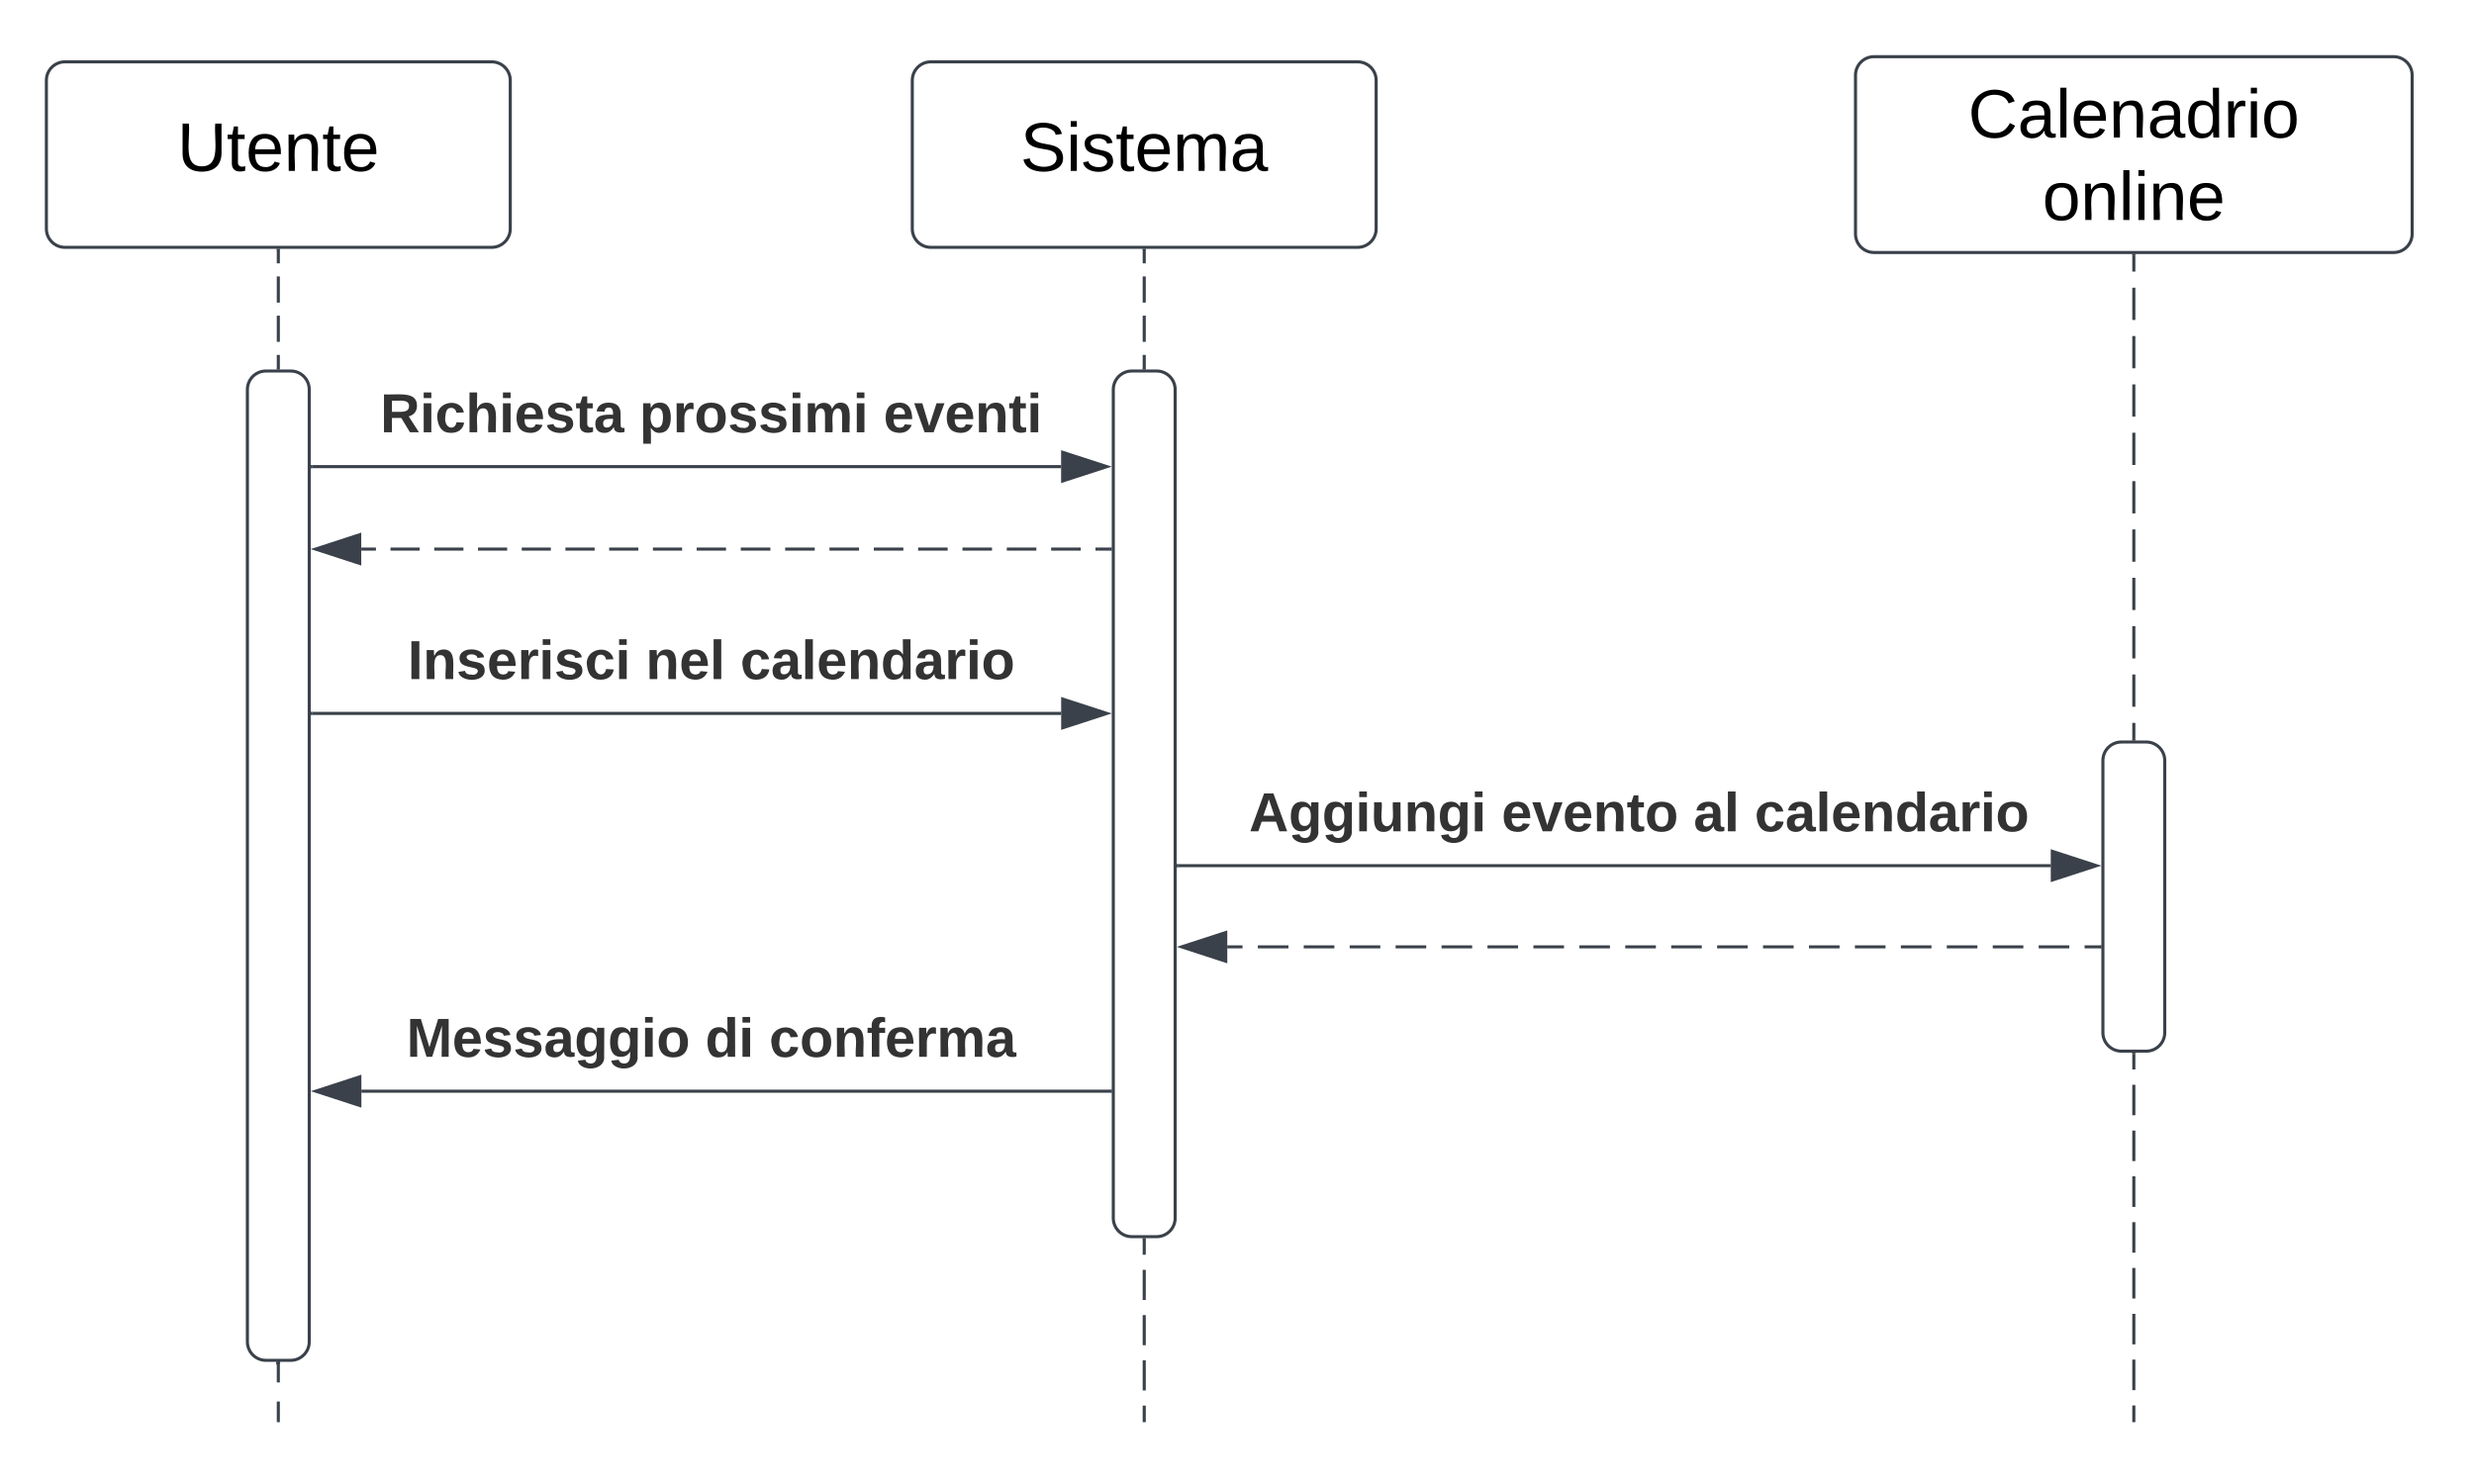
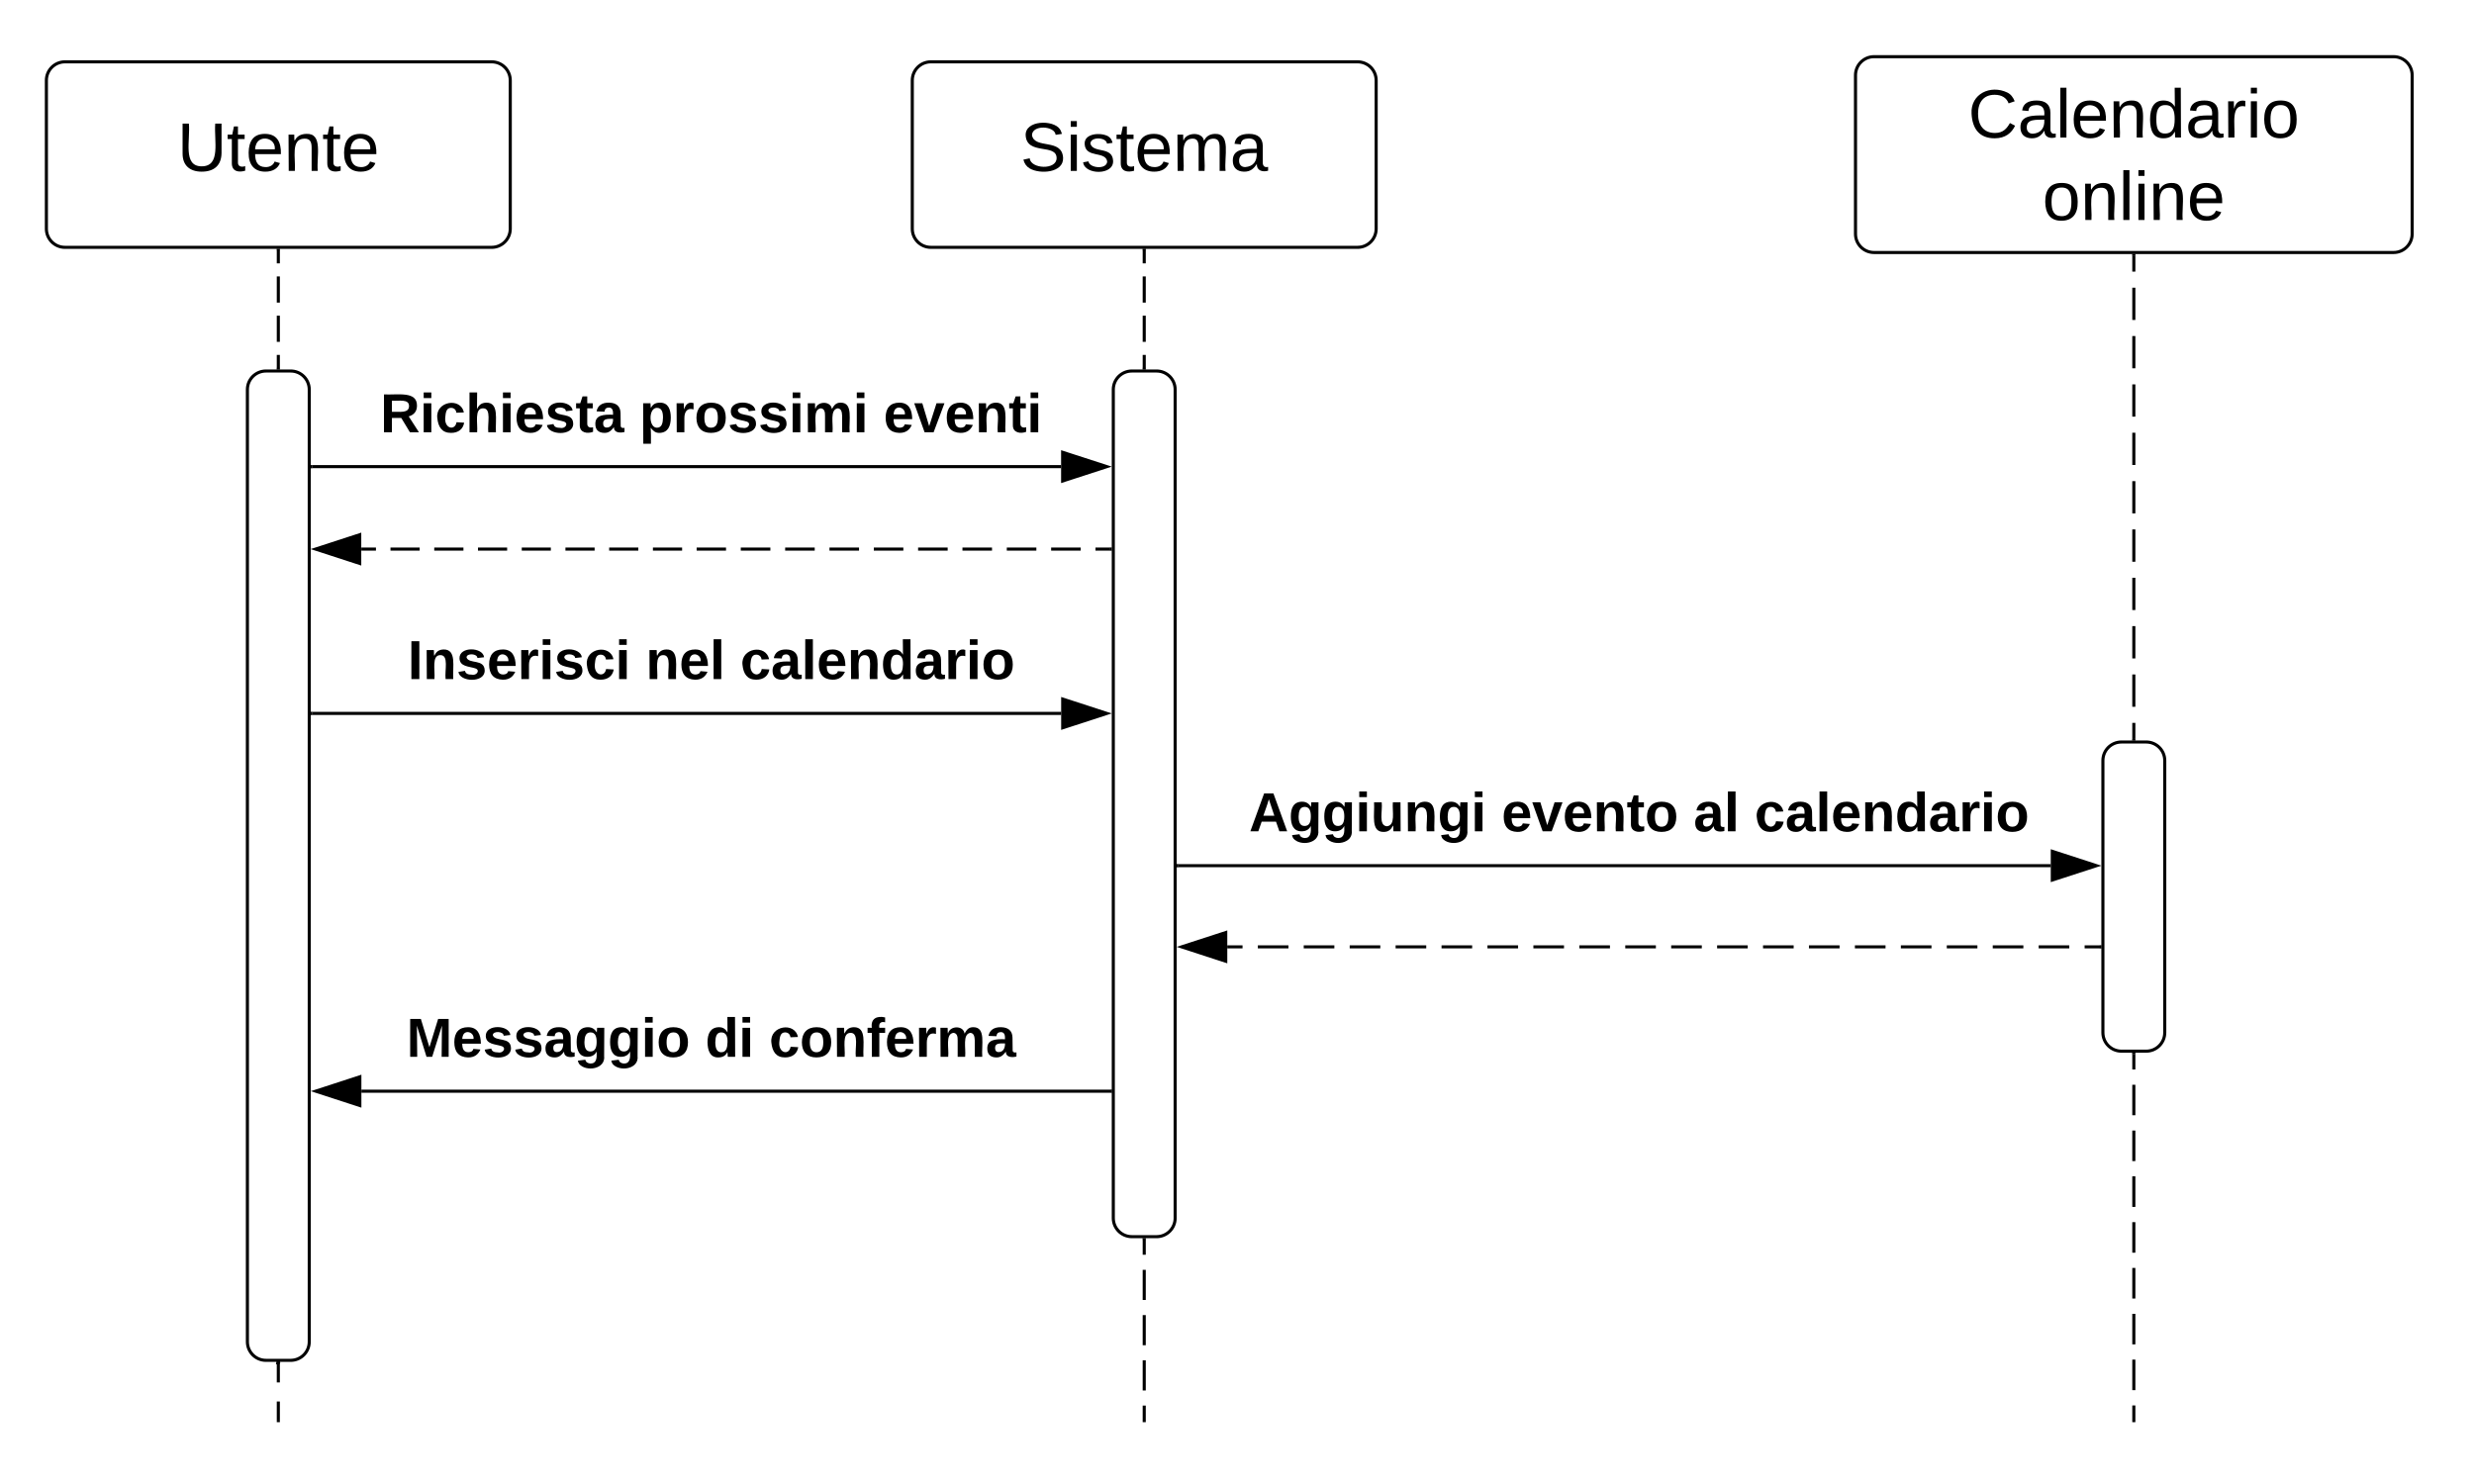
<svg xmlns="http://www.w3.org/2000/svg" xmlns:ns1="lucid" xmlns:xlink="http://www.w3.org/1999/xlink" width="800" height="480">
  <g transform="translate(-360 -40)" ns1:page-tab-id="9ehaMoOT7Sf_">
    <path d="M0 0h1322.83v1870.87H0z" fill="#fff" />
    <path d="M360 46a6 6 0 0 1 6-6h788a6 6 0 0 1 6 6v468a6 6 0 0 1-6 6H366a6 6 0 0 1-6-6z" fill-opacity="0" />
-     <path d="M375 66a6 6 0 0 1 6-6h138a6 6 0 0 1 6 6v48a6 6 0 0 1-6 6H381a6 6 0 0 1-6-6z" stroke="#3a414a" fill="#fff" />
+     <path d="M375 66a6 6 0 0 1 6-6h138a6 6 0 0 1 6 6v48a6 6 0 0 1-6 6H381a6 6 0 0 1-6-6z" stroke="#000" fill="#fff" />
    <use xlink:href="#a" transform="matrix(1,0,0,1,380,65) translate(37.31481 30.27778)" />
-     <path d="M960 64.33a6 6 0 0 1 6-6h168a6 6 0 0 1 6 6v51.34a6 6 0 0 1-6 6H966a6 6 0 0 1-6-6z" stroke="#3a414a" fill="#fff" />
+     <path d="M960 64.33a6 6 0 0 1 6-6h168a6 6 0 0 1 6 6v51.34a6 6 0 0 1-6 6H966a6 6 0 0 1-6-6z" stroke="#000" fill="#fff" />
    <use xlink:href="#b" transform="matrix(1,0,0,1,965,63.33333) translate(31.41975 21.15278)" />
    <use xlink:href="#c" transform="matrix(1,0,0,1,965,63.33333) translate(55.4321 47.81944)" />
-     <path d="M440 166a6 6 0 0 1 6-6h8a6 6 0 0 1 6 6v308a6 6 0 0 1-6 6h-8a6 6 0 0 1-6-6zM720 166a6 6 0 0 1 6-6h8a6 6 0 0 1 6 6v268a6 6 0 0 1-6 6h-8a6 6 0 0 1-6-6zM1040 286a6 6 0 0 1 6-6h8a6 6 0 0 1 6 6v88a6 6 0 0 1-6 6h-8a6 6 0 0 1-6-6z" stroke="#3a414a" fill="#fff" />
-     <path d="M460.93 190.93h242.2" stroke="#3a414a" fill="none" />
-     <path d="M460.95 191.43h-.52v-1h.52z" stroke="#3a414a" stroke-width=".05" fill="#3a414a" />
-     <path d="M717.9 190.93l-14.28 4.64v-9.27z" stroke="#3a414a" fill="#3a414a" />
+     <path d="M440 166a6 6 0 0 1 6-6h8a6 6 0 0 1 6 6v308a6 6 0 0 1-6 6h-8a6 6 0 0 1-6-6zM720 166a6 6 0 0 1 6-6h8a6 6 0 0 1 6 6v268a6 6 0 0 1-6 6h-8a6 6 0 0 1-6-6zM1040 286a6 6 0 0 1 6-6h8a6 6 0 0 1 6 6v88a6 6 0 0 1-6 6h-8a6 6 0 0 1-6-6z" stroke="#000" fill="#fff" />
+     <path d="M460.93 190.93h242.2" stroke="#000" fill="none" />
+     <path d="M460.95 191.43h-.52v-1h.52z" stroke="#000" stroke-width=".05" />
+     <path d="M717.9 190.93l-14.28 4.64v-9.27z" stroke="#000" />
    <use xlink:href="#d" transform="matrix(1,0,0,1,482.9819,165.5999) translate(0 14.22222)" />
    <use xlink:href="#e" transform="matrix(1,0,0,1,482.9819,165.5999) translate(83.80247 14.22222)" />
    <use xlink:href="#f" transform="matrix(1,0,0,1,482.9819,165.5999) translate(162.716 14.22222)" />
-     <path d="M460.96 270.76h242.18" stroke="#3a414a" stroke-linejoin="round" fill="none" />
-     <path d="M460.97 271.26h-.52v-1h.52z" stroke="#3a414a" stroke-width=".05" fill="#3a414a" />
-     <path d="M717.9 270.76l-14.26 4.64v-9.28z" stroke="#3a414a" fill="#3a414a" />
+     <path d="M460.96 270.76h242.18" stroke="#000" stroke-linejoin="round" fill="none" />
+     <path d="M460.97 271.26h-.52v-1h.52z" stroke="#000" stroke-width=".05" />
+     <path d="M717.9 270.76l-14.26 4.64v-9.28z" stroke="#000" />
    <use xlink:href="#g" transform="matrix(1,0,0,1,491.8439,245.4267) translate(0 14.22222)" />
    <use xlink:href="#h" transform="matrix(1,0,0,1,491.8439,245.4267) translate(76.98765 14.22222)" />
    <use xlink:href="#i" transform="matrix(1,0,0,1,491.8439,245.4267) translate(107.5556 14.22222)" />
-     <path d="M740.97 320h282.17" stroke="#3a414a" stroke-linejoin="round" fill="none" />
-     <path d="M741 320.5h-.53v-1h.52z" stroke="#3a414a" stroke-width=".05" fill="#3a414a" />
-     <path d="M1037.9 320l-14.26 4.64v-9.28z" stroke="#3a414a" fill="#3a414a" />
+     <path d="M740.97 320h282.17" stroke="#000" stroke-linejoin="round" fill="none" />
+     <path d="M741 320.5h-.53v-1h.52z" stroke="#000" stroke-width=".05" />
+     <path d="M1037.9 320l-14.26 4.64v-9.28z" stroke="#000" />
    <use xlink:href="#j" transform="matrix(1,0,0,1,763.8772,294.6667) translate(0 14.22222)" />
    <use xlink:href="#k" transform="matrix(1,0,0,1,763.8772,294.6667) translate(81.67901 14.22222)" />
    <use xlink:href="#l" transform="matrix(1,0,0,1,763.8772,294.6667) translate(143.7531 14.22222)" />
    <use xlink:href="#i" transform="matrix(1,0,0,1,763.8772,294.6667) translate(163.5062 14.22222)" />
-     <path d="M1039.05 346.26h-4.96m-4.96 0h-9.9m-4.95 0h-9.9m-4.96 0h-9.9m-4.95 0h-9.9m-4.96 0h-9.9m-4.96 0h-9.9m-4.95 0h-9.9m-4.95 0h-9.9m-4.95 0h-9.9m-4.95 0h-9.9m-4.95 0h-9.9m-4.96 0h-9.9m-4.95 0h-9.9m-4.95 0h-9.9m-4.95 0h-9.9m-4.95 0h-9.9m-4.96 0h-9.9m-4.94 0h-9.9m-4.95 0h-4.94" stroke="#3a414a" stroke-linejoin="round" fill="none" />
-     <path d="M1039.55 346.76h-.52v-1h.52z" stroke="#3a414a" stroke-width=".05" fill="#3a414a" />
-     <path d="M742.1 346.26l14.26-4.63v9.27z" stroke="#3a414a" fill="#3a414a" />
-     <path d="M719.06 392.94h-242.2" stroke="#3a414a" stroke-linejoin="round" fill="none" />
-     <path d="M719.56 393.44h-.5v-1h.5z" stroke="#3a414a" stroke-width=".05" fill="#3a414a" />
-     <path d="M462.1 392.94l14.26-4.64v9.28z" stroke="#3a414a" fill="#3a414a" />
+     <path d="M1039.05 346.26h-4.96m-4.96 0h-9.9m-4.95 0h-9.9m-4.96 0h-9.9m-4.95 0h-9.9m-4.96 0h-9.9m-4.96 0h-9.9m-4.95 0h-9.9m-4.95 0h-9.9m-4.95 0h-9.9m-4.95 0h-9.9m-4.95 0h-9.9m-4.96 0h-9.9m-4.95 0h-9.9m-4.95 0h-9.9m-4.95 0h-9.9m-4.95 0h-9.9m-4.96 0h-9.9m-4.94 0h-9.9m-4.95 0h-4.94" stroke="#000" stroke-linejoin="round" fill="none" />
+     <path d="M1039.55 346.76h-.52v-1h.52z" stroke="#000" stroke-width=".05" />
+     <path d="M742.1 346.26l14.26-4.63v9.27z" stroke="#000" />
+     <path d="M719.06 392.94h-242.2" stroke="#000" stroke-linejoin="round" fill="none" />
+     <path d="M719.56 393.44h-.5v-1h.5z" stroke="#000" stroke-width=".05" />
+     <path d="M462.1 392.94l14.26-4.64v9.28z" stroke="#000" />
    <use xlink:href="#m" transform="matrix(1,0,0,1,491.4517,367.6066) translate(0 14.22222)" />
    <use xlink:href="#n" transform="matrix(1,0,0,1,491.4517,367.6066) translate(96.59259 14.22222)" />
    <use xlink:href="#o" transform="matrix(1,0,0,1,491.4517,367.6066) translate(117.284 14.22222)" />
-     <path d="M450 120.96v4.23m0 4.22v8.46m0 4.23v8.47m0 4.23v4.23" stroke="#3a414a" stroke-linejoin="round" fill="none" />
-     <path d="M450.5 120.98h-1v-.52h1zM450.5 159.53h-1v-.5h1z" stroke="#3a414a" stroke-width=".05" fill="#3a414a" />
-     <path d="M655 66a6 6 0 0 1 6-6h138a6 6 0 0 1 6 6v48a6 6 0 0 1-6 6H661a6 6 0 0 1-6-6z" stroke="#3a414a" fill="#fff" />
+     <path d="M450 120.96v4.23m0 4.22v8.46m0 4.23v8.47m0 4.23v4.23" stroke="#000" stroke-linejoin="round" fill="none" />
+     <path d="M450.5 120.98h-1v-.52h1zM450.5 159.53h-1v-.5h1z" stroke="#000" stroke-width=".05" />
+     <path d="M655 66a6 6 0 0 1 6-6h138a6 6 0 0 1 6 6v48a6 6 0 0 1-6 6H661a6 6 0 0 1-6-6z" stroke="#000" fill="#fff" />
    <use xlink:href="#p" transform="matrix(1,0,0,1,660,65) translate(29.93827 30.27778)" />
-     <path d="M730 120.96v4.23m0 4.22v8.46m0 4.23v8.47m0 4.23v4.23" stroke="#3a414a" stroke-linejoin="round" fill="none" />
-     <path d="M730.5 120.98h-1v-.52h1zM730.5 159.53h-1v-.5h1z" stroke="#3a414a" stroke-width=".05" fill="#3a414a" />
-     <path d="M1050 122.63v5.22m0 5.2v10.44m0 5.2v10.43m0 5.2v10.44m0 5.2v10.44m0 5.22v10.43m0 5.2v10.44m0 5.2v10.43m0 5.2v10.44m0 5.2v10.44m0 5.22v5.2" stroke="#3a414a" stroke-linejoin="round" fill="none" />
-     <path d="M1050.5 122.65h-1v-.52h1zM1050.5 279.53h-1v-.5h1z" stroke="#3a414a" stroke-width=".05" fill="#3a414a" />
-     <path d="M1050 380.97v4.94m0 4.95v9.87m0 4.94v9.88m0 4.94v9.88m0 4.94v9.87m0 4.94v9.9m0 4.93v9.88m0 4.94v9.88m0 4.94v4.94" stroke="#3a414a" stroke-linejoin="round" fill="none" />
-     <path d="M1050.5 380.98h-1v-.5l1-.02z" stroke="#3a414a" stroke-width=".05" fill="#3a414a" />
-     <path d="M1050 499.5v.5" stroke="#3a414a" fill="none" />
-     <path d="M730 440.97v4.88m0 4.87v9.76m0 4.88v9.75m0 4.9v9.74m0 4.88v4.88" stroke="#3a414a" stroke-linejoin="round" fill="none" />
-     <path d="M730.5 440.98h-1v-.5l1-.02z" stroke="#3a414a" stroke-width=".05" fill="#3a414a" />
-     <path d="M730 499.5v.5" stroke="#3a414a" fill="none" />
-     <path d="M450 480.57v.2-.2" stroke="#3a414a" stroke-linejoin="round" fill="none" />
-     <path d="M450.5 480.98h-1v-.5l1-.02z" stroke="#3a414a" stroke-width=".05" fill="#3a414a" />
-     <path d="M450.5 480.58h-1v-.1l1-.02z" stroke="#3a414a" stroke-width=".05" fill="#3a414a" />
-     <path d="M449.84 480.93" stroke="#3a414a" stroke-linejoin="round" fill="none" />
-     <path d="M450.6 480.85l-.97.23-.14-.6 1-.02z" stroke="#3a414a" stroke-width=".05" fill="#3a414a" />
-     <path d="M449.85 480.92l-.2.47" stroke="#3a414a" fill="none" />
-     <path d="M450 480.97v6.17m0 6.18v6.18" stroke="#3a414a" stroke-linejoin="round" fill="none" />
-     <path d="M450.5 480.98h-1v-.5l1-.02z" stroke="#3a414a" stroke-width=".05" fill="#3a414a" />
-     <path d="M450 499.5v.5M719 217.6h-4.76m-4.78 0h-9.56m-4.78 0h-9.56m-4.78 0h-9.56m-4.78 0h-9.56m-4.77 0h-9.55m-4.78 0h-9.56m-4.77 0h-9.56m-4.78 0h-9.57m-4.77 0h-9.5m-4.7 0h-9.44m-4.72 0h-9.43m-4.7 0h-9.44m-4.72 0h-9.4m-4.73 0h-9.43m-4.7 0h-9.44m-4.72 0h-9.43m-4.7 0h-4.73" stroke="#3a414a" fill="none" />
-     <path d="M719.5 218.1h-.5v-1h.5z" stroke="#3a414a" stroke-width=".05" fill="#3a414a" />
-     <path d="M462.06 217.6l14.26-4.64v9.28z" stroke="#3a414a" fill="#3a414a" />
+     <path d="M730 120.96v4.23m0 4.22v8.46m0 4.23v8.47m0 4.23v4.23" stroke="#000" stroke-linejoin="round" fill="none" />
+     <path d="M730.5 120.98h-1v-.52h1zM730.5 159.53h-1v-.5h1z" stroke="#000" stroke-width=".05" />
+     <path d="M1050 122.63v5.22m0 5.2v10.44m0 5.2v10.43m0 5.2v10.44m0 5.2v10.44m0 5.22v10.43m0 5.2v10.44m0 5.2v10.43m0 5.2v10.44m0 5.2v10.44m0 5.22v5.2" stroke="#000" stroke-linejoin="round" fill="none" />
+     <path d="M1050.5 122.65h-1v-.52h1zM1050.5 279.53h-1v-.5h1z" stroke="#000" stroke-width=".05" />
+     <path d="M1050 380.97v4.94m0 4.95v9.87m0 4.94v9.88m0 4.94v9.88m0 4.94v9.87m0 4.94v9.9m0 4.93v9.88m0 4.94v9.88m0 4.94v4.94" stroke="#000" stroke-linejoin="round" fill="none" />
+     <path d="M1050.5 380.98h-1v-.5l1-.02z" stroke="#000" stroke-width=".05" />
+     <path d="M1050 499.5v.5" stroke="#000" fill="none" />
+     <path d="M730 440.97v4.88m0 4.87v9.76m0 4.88v9.75m0 4.9v9.74m0 4.88v4.88" stroke="#000" stroke-linejoin="round" fill="none" />
+     <path d="M730.5 440.98h-1v-.5l1-.02z" stroke="#000" stroke-width=".05" />
+     <path d="M730 499.5v.5" stroke="#000" fill="none" />
+     <path d="M450 480.57v.2-.2" stroke="#000" stroke-linejoin="round" fill="none" />
+     <path d="M450.5 480.98h-1v-.5l1-.02z" stroke="#000" stroke-width=".05" />
+     <path d="M450.5 480.58h-1v-.1l1-.02z" stroke="#000" stroke-width=".05" />
+     <path d="M449.84 480.93" stroke="#000" stroke-linejoin="round" fill="none" />
+     <path d="M450.6 480.85l-.97.23-.14-.6 1-.02z" stroke="#000" stroke-width=".05" />
+     <path d="M449.85 480.92l-.2.47" stroke="#000" fill="none" />
+     <path d="M450 480.97v6.17m0 6.18v6.18" stroke="#000" stroke-linejoin="round" fill="none" />
+     <path d="M450.5 480.98h-1v-.5l1-.02z" stroke="#000" stroke-width=".05" />
+     <path d="M450 499.5v.5M719 217.6h-4.76m-4.78 0h-9.56m-4.78 0h-9.56m-4.78 0h-9.56m-4.78 0h-9.56m-4.77 0h-9.55m-4.78 0h-9.56m-4.77 0h-9.56m-4.78 0h-9.57m-4.77 0h-9.5m-4.7 0h-9.44m-4.72 0h-9.43m-4.7 0h-9.44m-4.72 0h-9.4m-4.73 0h-9.43m-4.7 0h-9.44m-4.72 0h-9.43m-4.7 0h-4.73" stroke="#000" fill="none" />
+     <path d="M719.5 218.1h-.5v-1h.5z" stroke="#000" stroke-width=".05" />
+     <path d="M462.06 217.6l14.26-4.64v9.28z" stroke="#000" />
    <defs>
      <path d="M232-93c-1 65-40 97-104 97C67 4 28-28 28-90v-158h33c8 89-33 224 67 224 102 0 64-133 71-224h33v155" id="q" />
      <path d="M59-47c-2 24 18 29 38 22v24C64 9 27 4 27-40v-127H5v-23h24l9-43h21v43h35v23H59v120" id="r" />
      <path d="M100-194c63 0 86 42 84 106H49c0 40 14 67 53 68 26 1 43-12 49-29l28 8c-11 28-37 45-77 45C44 4 14-33 15-96c1-61 26-98 85-98zm52 81c6-60-76-77-97-28-3 7-6 17-6 28h103" id="s" />
      <path d="M117-194c89-4 53 116 60 194h-32v-121c0-31-8-49-39-48C34-167 62-67 57 0H25l-1-190h30c1 10-1 24 2 32 11-22 29-35 61-36" id="t" />
      <g id="a">
        <use transform="matrix(0.0617284,0,0,0.0617284,0,0)" xlink:href="#q" />
        <use transform="matrix(0.0617284,0,0,0.0617284,15.98765,0)" xlink:href="#r" />
        <use transform="matrix(0.0617284,0,0,0.0617284,22.16049,0)" xlink:href="#s" />
        <use transform="matrix(0.0617284,0,0,0.0617284,34.50617,0)" xlink:href="#t" />
        <use transform="matrix(0.0617284,0,0,0.0617284,46.85185,0)" xlink:href="#r" />
        <use transform="matrix(0.0617284,0,0,0.0617284,53.02469,0)" xlink:href="#s" />
      </g>
      <path d="M212-179c-10-28-35-45-73-45-59 0-87 40-87 99 0 60 29 101 89 101 43 0 62-24 78-52l27 14C228-24 195 4 139 4 59 4 22-46 18-125c-6-104 99-153 187-111 19 9 31 26 39 46" id="u" />
      <path d="M141-36C126-15 110 5 73 4 37 3 15-17 15-53c-1-64 63-63 125-63 3-35-9-54-41-54-24 1-41 7-42 31l-33-3c5-37 33-52 76-52 45 0 72 20 72 64v82c-1 20 7 32 28 27v20c-31 9-61-2-59-35zM48-53c0 20 12 33 32 33 41-3 63-29 60-74-43 2-92-5-92 41" id="v" />
      <path d="M24 0v-261h32V0H24" id="w" />
      <path d="M85-194c31 0 48 13 60 33l-1-100h32l1 261h-30c-2-10 0-23-3-31C134-8 116 4 85 4 32 4 16-35 15-94c0-66 23-100 70-100zm9 24c-40 0-46 34-46 75 0 40 6 74 45 74 42 0 51-32 51-76 0-42-9-74-50-73" id="x" />
      <path d="M114-163C36-179 61-72 57 0H25l-1-190h30c1 12-1 29 2 39 6-27 23-49 58-41v29" id="y" />
      <path d="M24-231v-30h32v30H24zM24 0v-190h32V0H24" id="z" />
      <path d="M100-194c62-1 85 37 85 99 1 63-27 99-86 99S16-35 15-95c0-66 28-99 85-99zM99-20c44 1 53-31 53-75 0-43-8-75-51-75s-53 32-53 75 10 74 51 75" id="A" />
      <g id="b">
        <use transform="matrix(0.0617284,0,0,0.0617284,0,0)" xlink:href="#u" />
        <use transform="matrix(0.0617284,0,0,0.0617284,15.98765,0)" xlink:href="#v" />
        <use transform="matrix(0.0617284,0,0,0.0617284,28.33333,0)" xlink:href="#w" />
        <use transform="matrix(0.0617284,0,0,0.0617284,33.20988,0)" xlink:href="#s" />
        <use transform="matrix(0.0617284,0,0,0.0617284,45.55556,0)" xlink:href="#t" />
-         <use transform="matrix(0.0617284,0,0,0.0617284,57.90123,0)" xlink:href="#v" />
-         <use transform="matrix(0.0617284,0,0,0.0617284,70.24691,0)" xlink:href="#x" />
+         <use transform="matrix(0.0617284,0,0,0.0617284,57.90123,0)" xlink:href="#x" />
+         <use transform="matrix(0.0617284,0,0,0.0617284,70.24691,0)" xlink:href="#v" />
        <use transform="matrix(0.0617284,0,0,0.0617284,82.59259,0)" xlink:href="#y" />
        <use transform="matrix(0.0617284,0,0,0.0617284,89.93827,0)" xlink:href="#z" />
        <use transform="matrix(0.0617284,0,0,0.0617284,94.81481,0)" xlink:href="#A" />
      </g>
      <g id="c">
        <use transform="matrix(0.0617284,0,0,0.0617284,0,0)" xlink:href="#A" />
        <use transform="matrix(0.0617284,0,0,0.0617284,12.34568,0)" xlink:href="#t" />
        <use transform="matrix(0.0617284,0,0,0.0617284,24.69136,0)" xlink:href="#w" />
        <use transform="matrix(0.0617284,0,0,0.0617284,29.5679,0)" xlink:href="#z" />
        <use transform="matrix(0.0617284,0,0,0.0617284,34.44444,0)" xlink:href="#t" />
        <use transform="matrix(0.0617284,0,0,0.0617284,46.79012,0)" xlink:href="#s" />
      </g>
-       <path fill="#333" d="M240-174c0 40-23 61-54 70L253 0h-59l-57-94H76V0H24v-248c93 4 217-23 216 74zM76-134c48-2 112 12 112-38 0-48-66-32-112-35v73" id="B" />
-       <path fill="#333" d="M25-224v-37h50v37H25zM25 0v-190h50V0H25" id="C" />
-       <path fill="#333" d="M190-63c-7 42-38 67-86 67-59 0-84-38-90-98-12-110 154-137 174-36l-49 2c-2-19-15-32-35-32-30 0-35 28-38 64-6 74 65 87 74 30" id="D" />
-       <path fill="#333" d="M114-157C55-157 80-60 75 0H25v-261h50l-1 109c12-26 28-41 61-42 86-1 58 113 63 194h-50c-7-57 23-157-34-157" id="E" />
-       <path fill="#333" d="M185-48c-13 30-37 53-82 52C43 2 14-33 14-96s30-98 90-98c62 0 83 45 84 108H66c0 31 8 55 39 56 18 0 30-7 34-22zm-45-69c5-46-57-63-70-21-2 6-4 13-4 21h74" id="F" />
-       <path fill="#333" d="M137-138c1-29-70-34-71-4 15 46 118 7 119 86 1 83-164 76-172 9l43-7c4 19 20 25 44 25 33 8 57-30 24-41C81-84 22-81 20-136c-2-80 154-74 161-7" id="G" />
-       <path fill="#333" d="M115-3C79 11 28 4 28-45v-112H4v-33h27l15-45h31v45h36v33H77v99c-1 23 16 31 38 25v30" id="H" />
-       <path fill="#333" d="M133-34C117-15 103 5 69 4 32 3 11-16 11-54c-1-60 55-63 116-61 1-26-3-47-28-47-18 1-26 9-28 27l-52-2c7-38 36-58 82-57s74 22 75 68l1 82c-1 14 12 18 25 15v27c-30 8-71 5-69-32zm-48 3c29 0 43-24 42-57-32 0-66-3-65 30 0 17 8 27 23 27" id="I" />
+       <path d="M240-174c0 40-23 61-54 70L253 0h-59l-57-94H76V0H24v-248c93 4 217-23 216 74zM76-134c48-2 112 12 112-38 0-48-66-32-112-35v73" id="B" />
+       <path d="M25-224v-37h50v37H25zM25 0v-190h50V0H25" id="C" />
+       <path d="M190-63c-7 42-38 67-86 67-59 0-84-38-90-98-12-110 154-137 174-36l-49 2c-2-19-15-32-35-32-30 0-35 28-38 64-6 74 65 87 74 30" id="D" />
+       <path d="M114-157C55-157 80-60 75 0H25v-261h50l-1 109c12-26 28-41 61-42 86-1 58 113 63 194h-50c-7-57 23-157-34-157" id="E" />
+       <path d="M185-48c-13 30-37 53-82 52C43 2 14-33 14-96s30-98 90-98c62 0 83 45 84 108H66c0 31 8 55 39 56 18 0 30-7 34-22zm-45-69c5-46-57-63-70-21-2 6-4 13-4 21h74" id="F" />
+       <path d="M137-138c1-29-70-34-71-4 15 46 118 7 119 86 1 83-164 76-172 9l43-7c4 19 20 25 44 25 33 8 57-30 24-41C81-84 22-81 20-136c-2-80 154-74 161-7" id="G" />
+       <path d="M115-3C79 11 28 4 28-45v-112H4v-33h27l15-45h31v45h36v33H77v99c-1 23 16 31 38 25v30" id="H" />
+       <path d="M133-34C117-15 103 5 69 4 32 3 11-16 11-54c-1-60 55-63 116-61 1-26-3-47-28-47-18 1-26 9-28 27l-52-2c7-38 36-58 82-57s74 22 75 68l1 82c-1 14 12 18 25 15v27c-30 8-71 5-69-32zm-48 3c29 0 43-24 42-57-32 0-66-3-65 30 0 17 8 27 23 27" id="I" />
      <g id="d">
        <use transform="matrix(0.04938272,0,0,0.04938272,0,0)" xlink:href="#B" />
        <use transform="matrix(0.04938272,0,0,0.04938272,12.79012,0)" xlink:href="#C" />
        <use transform="matrix(0.04938272,0,0,0.04938272,17.7284,0)" xlink:href="#D" />
        <use transform="matrix(0.04938272,0,0,0.04938272,27.60494,0)" xlink:href="#E" />
        <use transform="matrix(0.04938272,0,0,0.04938272,38.41975,0)" xlink:href="#C" />
        <use transform="matrix(0.04938272,0,0,0.04938272,43.35802,0)" xlink:href="#F" />
        <use transform="matrix(0.04938272,0,0,0.04938272,53.23457,0)" xlink:href="#G" />
        <use transform="matrix(0.04938272,0,0,0.04938272,63.11111,0)" xlink:href="#H" />
        <use transform="matrix(0.04938272,0,0,0.04938272,68.98765,0)" xlink:href="#I" />
      </g>
-       <path fill="#333" d="M135-194c53 0 70 44 70 98 0 56-19 98-73 100-31 1-45-17-59-34 3 33 2 69 2 105H25l-1-265h48c2 10 0 23 3 31 11-24 29-35 60-35zM114-30c33 0 39-31 40-66 0-38-9-64-40-64-56 0-55 130 0 130" id="J" />
-       <path fill="#333" d="M135-150c-39-12-60 13-60 57V0H25l-1-190h47c2 13-1 29 3 40 6-28 27-53 61-41v41" id="K" />
-       <path fill="#333" d="M110-194c64 0 96 36 96 99 0 64-35 99-97 99-61 0-95-36-95-99 0-62 34-99 96-99zm-1 164c35 0 45-28 45-65 0-40-10-65-43-65-34 0-45 26-45 65 0 36 10 65 43 65" id="L" />
-       <path fill="#333" d="M220-157c-53 9-28 100-34 157h-49v-107c1-27-5-49-29-50C55-147 81-57 75 0H25l-1-190h47c2 12-1 28 3 38 10-53 101-56 108 0 13-22 24-43 59-42 82 1 51 116 57 194h-49v-107c-1-25-5-48-29-50" id="M" />
+       <path d="M135-194c53 0 70 44 70 98 0 56-19 98-73 100-31 1-45-17-59-34 3 33 2 69 2 105H25l-1-265h48c2 10 0 23 3 31 11-24 29-35 60-35zM114-30c33 0 39-31 40-66 0-38-9-64-40-64-56 0-55 130 0 130" id="J" />
+       <path d="M135-150c-39-12-60 13-60 57V0H25l-1-190h47c2 13-1 29 3 40 6-28 27-53 61-41v41" id="K" />
+       <path d="M110-194c64 0 96 36 96 99 0 64-35 99-97 99-61 0-95-36-95-99 0-62 34-99 96-99zm-1 164c35 0 45-28 45-65 0-40-10-65-43-65-34 0-45 26-45 65 0 36 10 65 43 65" id="L" />
+       <path d="M220-157c-53 9-28 100-34 157h-49v-107c1-27-5-49-29-50C55-147 81-57 75 0H25l-1-190h47c2 12-1 28 3 38 10-53 101-56 108 0 13-22 24-43 59-42 82 1 51 116 57 194h-49v-107c-1-25-5-48-29-50" id="M" />
      <g id="e">
        <use transform="matrix(0.04938272,0,0,0.04938272,0,0)" xlink:href="#J" />
        <use transform="matrix(0.04938272,0,0,0.04938272,10.81481,0)" xlink:href="#K" />
        <use transform="matrix(0.04938272,0,0,0.04938272,17.7284,0)" xlink:href="#L" />
        <use transform="matrix(0.04938272,0,0,0.04938272,28.54321,0)" xlink:href="#G" />
        <use transform="matrix(0.04938272,0,0,0.04938272,38.41975,0)" xlink:href="#G" />
        <use transform="matrix(0.04938272,0,0,0.04938272,48.2963,0)" xlink:href="#C" />
        <use transform="matrix(0.04938272,0,0,0.04938272,53.23457,0)" xlink:href="#M" />
        <use transform="matrix(0.04938272,0,0,0.04938272,69.03704,0)" xlink:href="#C" />
      </g>
-       <path fill="#333" d="M128 0H69L1-190h53L99-40l48-150h52" id="N" />
-       <path fill="#333" d="M135-194c87-1 58 113 63 194h-50c-7-57 23-157-34-157-59 0-34 97-39 157H25l-1-190h47c2 12-1 28 3 38 12-26 28-41 61-42" id="O" />
+       <path d="M128 0H69L1-190h53L99-40l48-150h52" id="N" />
+       <path d="M135-194c87-1 58 113 63 194h-50c-7-57 23-157-34-157-59 0-34 97-39 157H25l-1-190h47c2 12-1 28 3 38 12-26 28-41 61-42" id="O" />
      <g id="f">
        <use transform="matrix(0.04938272,0,0,0.04938272,0,0)" xlink:href="#F" />
        <use transform="matrix(0.04938272,0,0,0.04938272,9.876543,0)" xlink:href="#N" />
        <use transform="matrix(0.04938272,0,0,0.04938272,19.75309,0)" xlink:href="#F" />
        <use transform="matrix(0.04938272,0,0,0.04938272,29.62963,0)" xlink:href="#O" />
        <use transform="matrix(0.04938272,0,0,0.04938272,40.44444,0)" xlink:href="#H" />
        <use transform="matrix(0.04938272,0,0,0.04938272,46.32099,0)" xlink:href="#C" />
      </g>
-       <path fill="#333" d="M24 0v-248h52V0H24" id="P" />
+       <path d="M24 0v-248h52V0H24" id="P" />
      <g id="g">
        <use transform="matrix(0.04938272,0,0,0.04938272,0,0)" xlink:href="#P" />
        <use transform="matrix(0.04938272,0,0,0.04938272,4.938272,0)" xlink:href="#O" />
        <use transform="matrix(0.04938272,0,0,0.04938272,15.75309,0)" xlink:href="#G" />
        <use transform="matrix(0.04938272,0,0,0.04938272,25.62963,0)" xlink:href="#F" />
        <use transform="matrix(0.04938272,0,0,0.04938272,35.50617,0)" xlink:href="#K" />
        <use transform="matrix(0.04938272,0,0,0.04938272,42.41975,0)" xlink:href="#C" />
        <use transform="matrix(0.04938272,0,0,0.04938272,47.35802,0)" xlink:href="#G" />
        <use transform="matrix(0.04938272,0,0,0.04938272,57.23457,0)" xlink:href="#D" />
        <use transform="matrix(0.04938272,0,0,0.04938272,67.11111,0)" xlink:href="#C" />
      </g>
-       <path fill="#333" d="M25 0v-261h50V0H25" id="Q" />
+       <path d="M25 0v-261h50V0H25" id="Q" />
      <g id="h">
        <use transform="matrix(0.04938272,0,0,0.04938272,0,0)" xlink:href="#O" />
        <use transform="matrix(0.04938272,0,0,0.04938272,10.81481,0)" xlink:href="#F" />
        <use transform="matrix(0.04938272,0,0,0.04938272,20.69136,0)" xlink:href="#Q" />
      </g>
-       <path fill="#333" d="M88-194c31-1 46 15 58 34l-1-101h50l1 261h-48c-2-10 0-23-3-31C134-8 116 4 84 4 32 4 16-41 15-95c0-56 19-97 73-99zm17 164c33 0 40-30 41-66 1-37-9-64-41-64s-38 30-39 65c0 43 13 65 39 65" id="R" />
+       <path d="M88-194c31-1 46 15 58 34l-1-101h50l1 261h-48c-2-10 0-23-3-31C134-8 116 4 84 4 32 4 16-41 15-95c0-56 19-97 73-99zm17 164c33 0 40-30 41-66 1-37-9-64-41-64s-38 30-39 65c0 43 13 65 39 65" id="R" />
      <g id="i">
        <use transform="matrix(0.04938272,0,0,0.04938272,0,0)" xlink:href="#D" />
        <use transform="matrix(0.04938272,0,0,0.04938272,9.876543,0)" xlink:href="#I" />
        <use transform="matrix(0.04938272,0,0,0.04938272,19.75309,0)" xlink:href="#Q" />
        <use transform="matrix(0.04938272,0,0,0.04938272,24.69136,0)" xlink:href="#F" />
        <use transform="matrix(0.04938272,0,0,0.04938272,34.5679,0)" xlink:href="#O" />
        <use transform="matrix(0.04938272,0,0,0.04938272,45.38272,0)" xlink:href="#R" />
        <use transform="matrix(0.04938272,0,0,0.04938272,56.19753,0)" xlink:href="#I" />
        <use transform="matrix(0.04938272,0,0,0.04938272,66.07407,0)" xlink:href="#K" />
        <use transform="matrix(0.04938272,0,0,0.04938272,72.98765,0)" xlink:href="#C" />
        <use transform="matrix(0.04938272,0,0,0.04938272,77.92593,0)" xlink:href="#L" />
      </g>
-       <path fill="#333" d="M199 0l-22-63H83L61 0H9l90-248h61L250 0h-51zm-33-102l-36-108c-10 38-24 72-36 108h72" id="S" />
-       <path fill="#333" d="M195-6C206 82 75 100 31 46c-4-6-6-13-8-21l49-6c3 16 16 24 34 25 40 0 42-37 40-79-11 22-30 35-61 35-53 0-70-43-70-97 0-56 18-96 73-97 30 0 46 14 59 34l2-30h47zm-90-29c32 0 41-27 41-63 0-35-9-62-40-62-32 0-39 29-40 63 0 36 9 62 39 62" id="T" />
-       <path fill="#333" d="M85 4C-2 5 27-109 22-190h50c7 57-23 150 33 157 60-5 35-97 40-157h50l1 190h-47c-2-12 1-28-3-38-12 25-28 42-61 42" id="U" />
+       <path d="M199 0l-22-63H83L61 0H9l90-248h61L250 0h-51zm-33-102l-36-108c-10 38-24 72-36 108h72" id="S" />
+       <path d="M195-6C206 82 75 100 31 46c-4-6-6-13-8-21l49-6c3 16 16 24 34 25 40 0 42-37 40-79-11 22-30 35-61 35-53 0-70-43-70-97 0-56 18-96 73-97 30 0 46 14 59 34l2-30h47zm-90-29c32 0 41-27 41-63 0-35-9-62-40-62-32 0-39 29-40 63 0 36 9 62 39 62" id="T" />
+       <path d="M85 4C-2 5 27-109 22-190h50c7 57-23 150 33 157 60-5 35-97 40-157h50l1 190h-47c-2-12 1-28-3-38-12 25-28 42-61 42" id="U" />
      <g id="j">
        <use transform="matrix(0.04938272,0,0,0.04938272,0,0)" xlink:href="#S" />
        <use transform="matrix(0.04938272,0,0,0.04938272,12.79012,0)" xlink:href="#T" />
        <use transform="matrix(0.04938272,0,0,0.04938272,23.60494,0)" xlink:href="#T" />
        <use transform="matrix(0.04938272,0,0,0.04938272,34.41975,0)" xlink:href="#C" />
        <use transform="matrix(0.04938272,0,0,0.04938272,39.35802,0)" xlink:href="#U" />
        <use transform="matrix(0.04938272,0,0,0.04938272,50.17284,0)" xlink:href="#O" />
        <use transform="matrix(0.04938272,0,0,0.04938272,60.98765,0)" xlink:href="#T" />
        <use transform="matrix(0.04938272,0,0,0.04938272,71.80247,0)" xlink:href="#C" />
      </g>
      <g id="k">
        <use transform="matrix(0.04938272,0,0,0.04938272,0,0)" xlink:href="#F" />
        <use transform="matrix(0.04938272,0,0,0.04938272,9.876543,0)" xlink:href="#N" />
        <use transform="matrix(0.04938272,0,0,0.04938272,19.75309,0)" xlink:href="#F" />
        <use transform="matrix(0.04938272,0,0,0.04938272,29.62963,0)" xlink:href="#O" />
        <use transform="matrix(0.04938272,0,0,0.04938272,40.44444,0)" xlink:href="#H" />
        <use transform="matrix(0.04938272,0,0,0.04938272,46.32099,0)" xlink:href="#L" />
      </g>
      <g id="l">
        <use transform="matrix(0.04938272,0,0,0.04938272,0,0)" xlink:href="#I" />
        <use transform="matrix(0.04938272,0,0,0.04938272,9.876543,0)" xlink:href="#Q" />
      </g>
-       <path fill="#333" d="M230 0l2-204L168 0h-37L68-204 70 0H24v-248h70l56 185 57-185h69V0h-46" id="V" />
+       <path d="M230 0l2-204L168 0h-37L68-204 70 0H24v-248h70l56 185 57-185h69V0h-46" id="V" />
      <g id="m">
        <use transform="matrix(0.04938272,0,0,0.04938272,0,0)" xlink:href="#V" />
        <use transform="matrix(0.04938272,0,0,0.04938272,14.76543,0)" xlink:href="#F" />
        <use transform="matrix(0.04938272,0,0,0.04938272,24.64198,0)" xlink:href="#G" />
        <use transform="matrix(0.04938272,0,0,0.04938272,34.51852,0)" xlink:href="#G" />
        <use transform="matrix(0.04938272,0,0,0.04938272,44.39506,0)" xlink:href="#I" />
        <use transform="matrix(0.04938272,0,0,0.04938272,54.2716,0)" xlink:href="#T" />
        <use transform="matrix(0.04938272,0,0,0.04938272,65.08642,0)" xlink:href="#T" />
        <use transform="matrix(0.04938272,0,0,0.04938272,75.90123,0)" xlink:href="#C" />
        <use transform="matrix(0.04938272,0,0,0.04938272,80.83951,0)" xlink:href="#L" />
      </g>
      <g id="n">
        <use transform="matrix(0.04938272,0,0,0.04938272,0,0)" xlink:href="#R" />
        <use transform="matrix(0.04938272,0,0,0.04938272,10.81481,0)" xlink:href="#C" />
      </g>
-       <path fill="#333" d="M121-226c-27-7-43 5-38 36h38v33H83V0H34v-157H6v-33h28c-9-59 32-81 87-68v32" id="W" />
+       <path d="M121-226c-27-7-43 5-38 36h38v33H83V0H34v-157H6v-33h28c-9-59 32-81 87-68v32" id="W" />
      <g id="o">
        <use transform="matrix(0.04938272,0,0,0.04938272,0,0)" xlink:href="#D" />
        <use transform="matrix(0.04938272,0,0,0.04938272,9.876543,0)" xlink:href="#L" />
        <use transform="matrix(0.04938272,0,0,0.04938272,20.69136,0)" xlink:href="#O" />
        <use transform="matrix(0.04938272,0,0,0.04938272,31.50617,0)" xlink:href="#W" />
        <use transform="matrix(0.04938272,0,0,0.04938272,37.38272,0)" xlink:href="#F" />
        <use transform="matrix(0.04938272,0,0,0.04938272,47.25926,0)" xlink:href="#K" />
        <use transform="matrix(0.04938272,0,0,0.04938272,54.17284,0)" xlink:href="#M" />
        <use transform="matrix(0.04938272,0,0,0.04938272,69.97531,0)" xlink:href="#I" />
      </g>
      <path d="M185-189c-5-48-123-54-124 2 14 75 158 14 163 119 3 78-121 87-175 55-17-10-28-26-33-46l33-7c5 56 141 63 141-1 0-78-155-14-162-118-5-82 145-84 179-34 5 7 8 16 11 25" id="X" />
      <path d="M135-143c-3-34-86-38-87 0 15 53 115 12 119 90S17 21 10-45l28-5c4 36 97 45 98 0-10-56-113-15-118-90-4-57 82-63 122-42 12 7 21 19 24 35" id="Y" />
      <path d="M210-169c-67 3-38 105-44 169h-31v-121c0-29-5-50-35-48C34-165 62-65 56 0H25l-1-190h30c1 10-1 24 2 32 10-44 99-50 107 0 11-21 27-35 58-36 85-2 47 119 55 194h-31v-121c0-29-5-49-35-48" id="Z" />
      <g id="p">
        <use transform="matrix(0.0617284,0,0,0.0617284,0,0)" xlink:href="#X" />
        <use transform="matrix(0.0617284,0,0,0.0617284,14.81481,0)" xlink:href="#z" />
        <use transform="matrix(0.0617284,0,0,0.0617284,19.69136,0)" xlink:href="#Y" />
        <use transform="matrix(0.0617284,0,0,0.0617284,30.80247,0)" xlink:href="#r" />
        <use transform="matrix(0.0617284,0,0,0.0617284,36.97531,0)" xlink:href="#s" />
        <use transform="matrix(0.0617284,0,0,0.0617284,49.32099,0)" xlink:href="#Z" />
        <use transform="matrix(0.0617284,0,0,0.0617284,67.77778,0)" xlink:href="#v" />
      </g>
    </defs>
  </g>
</svg>
